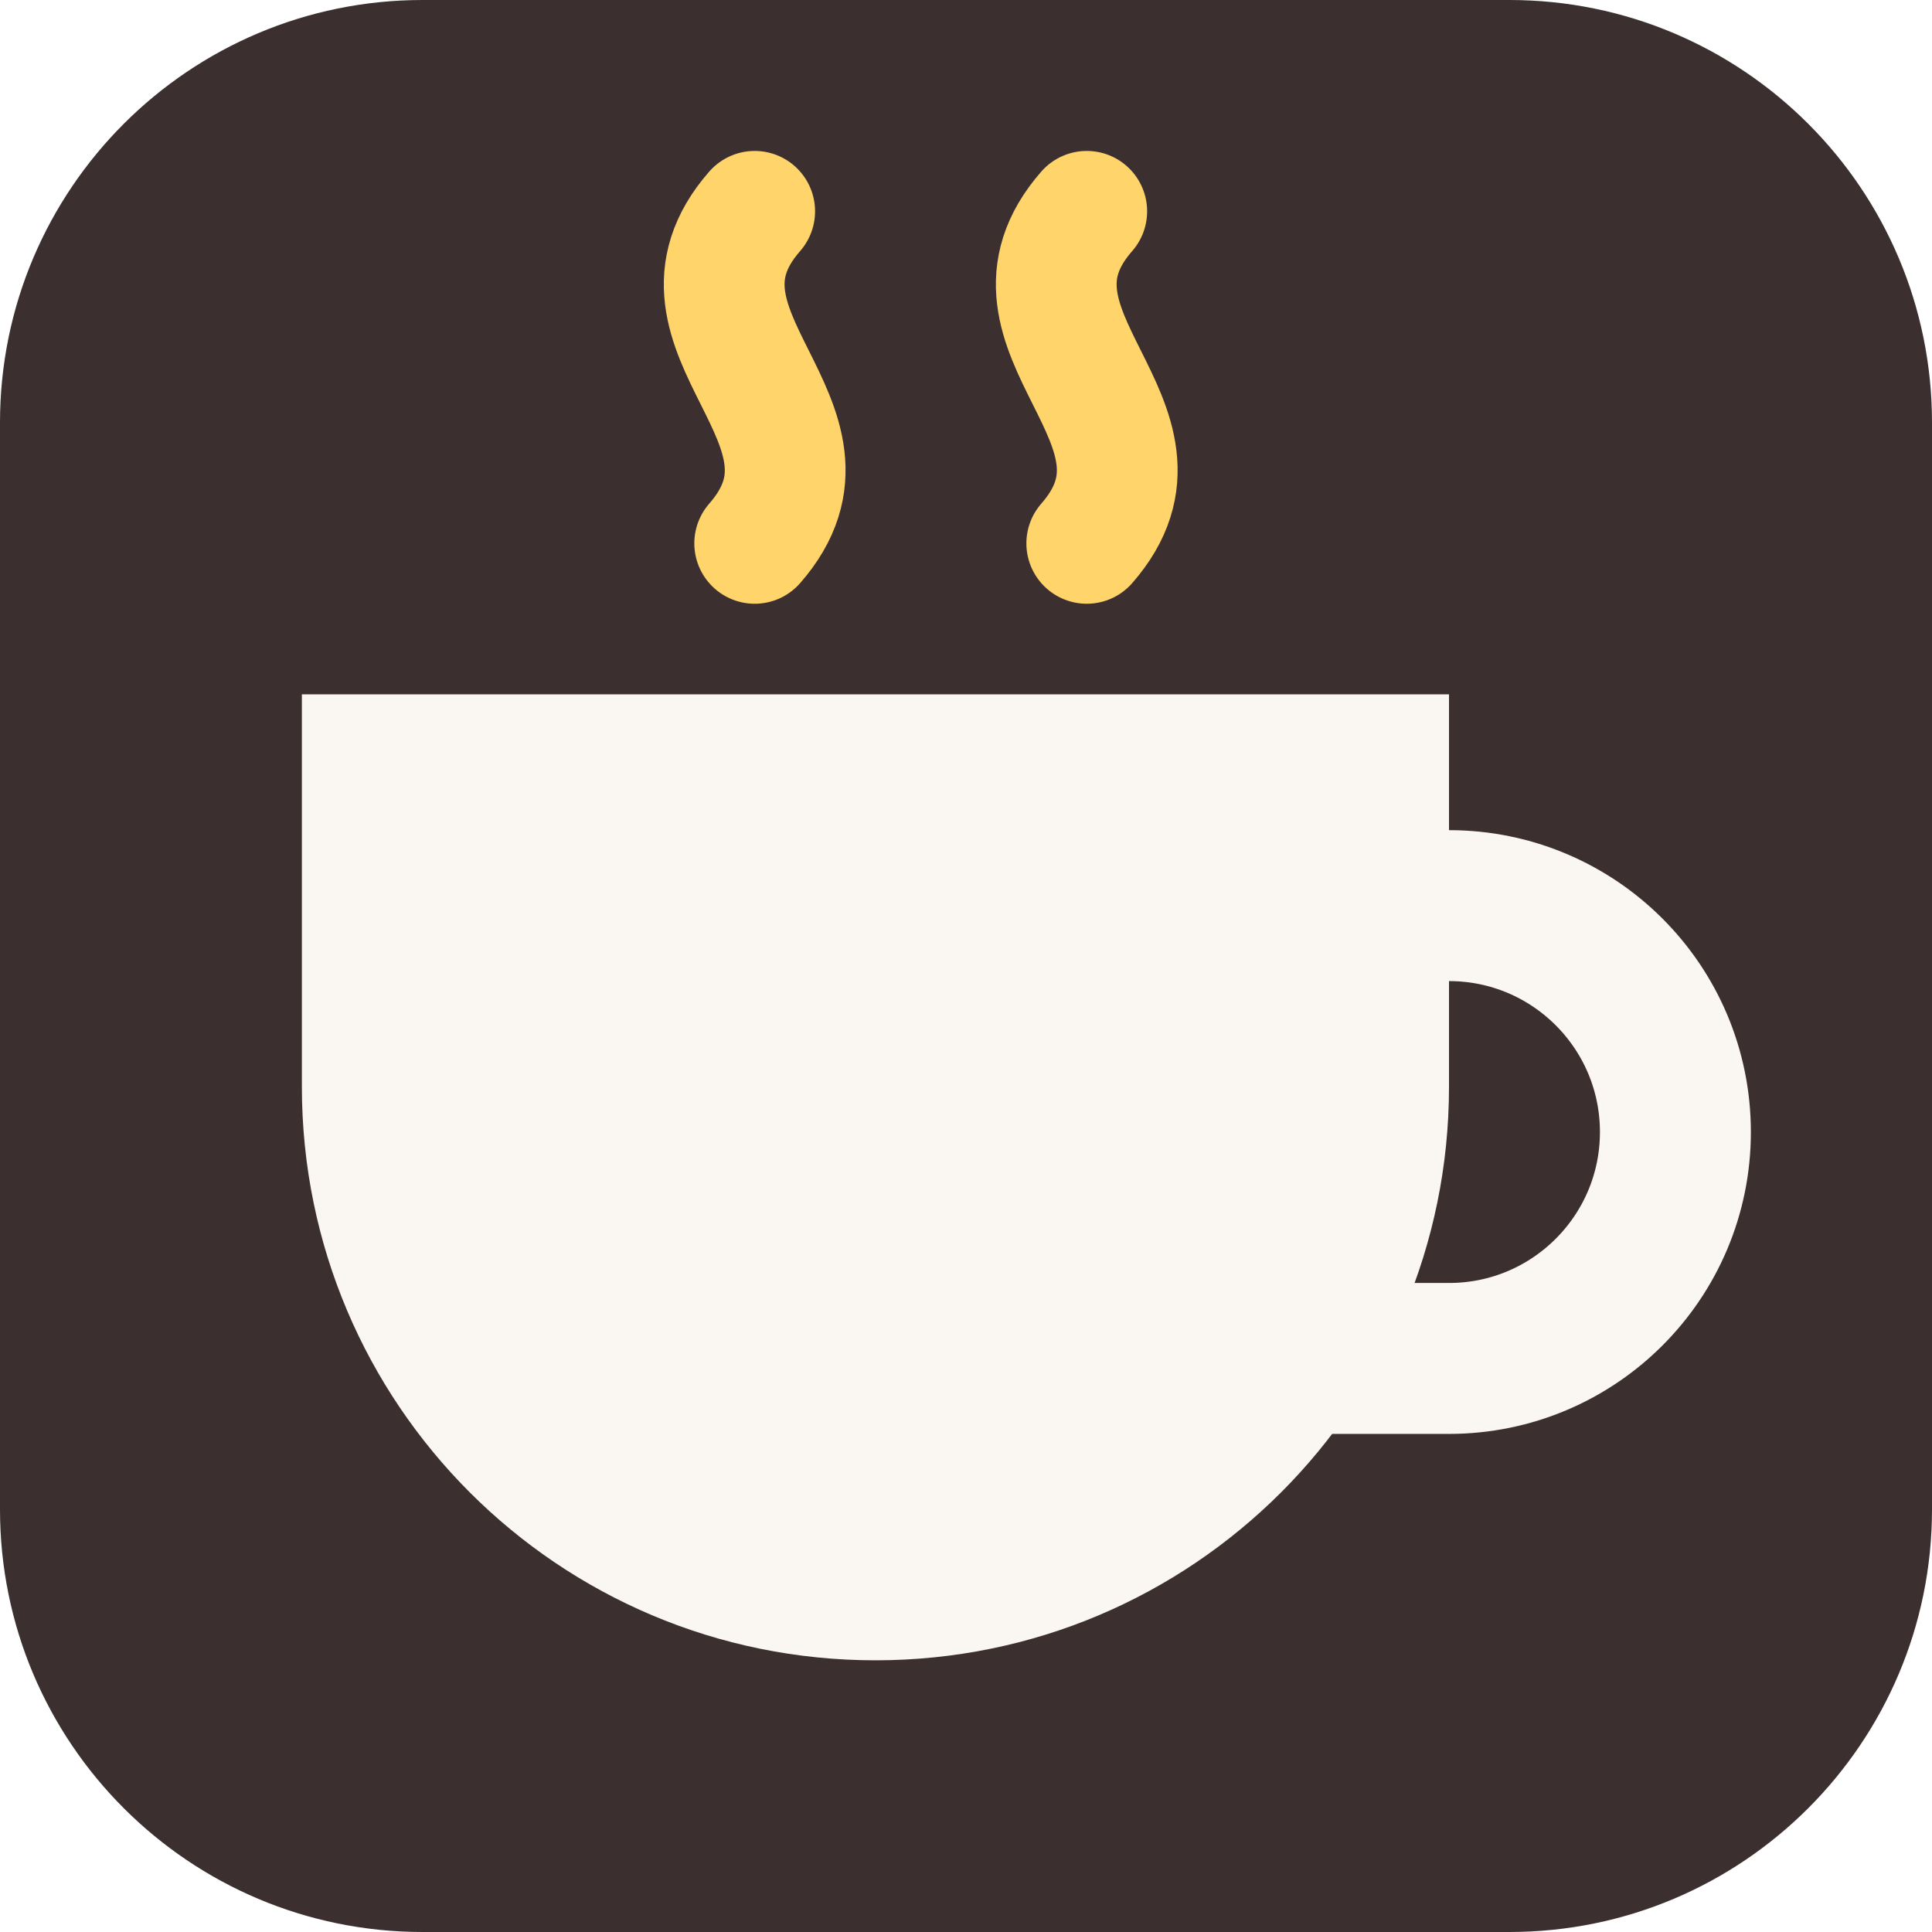
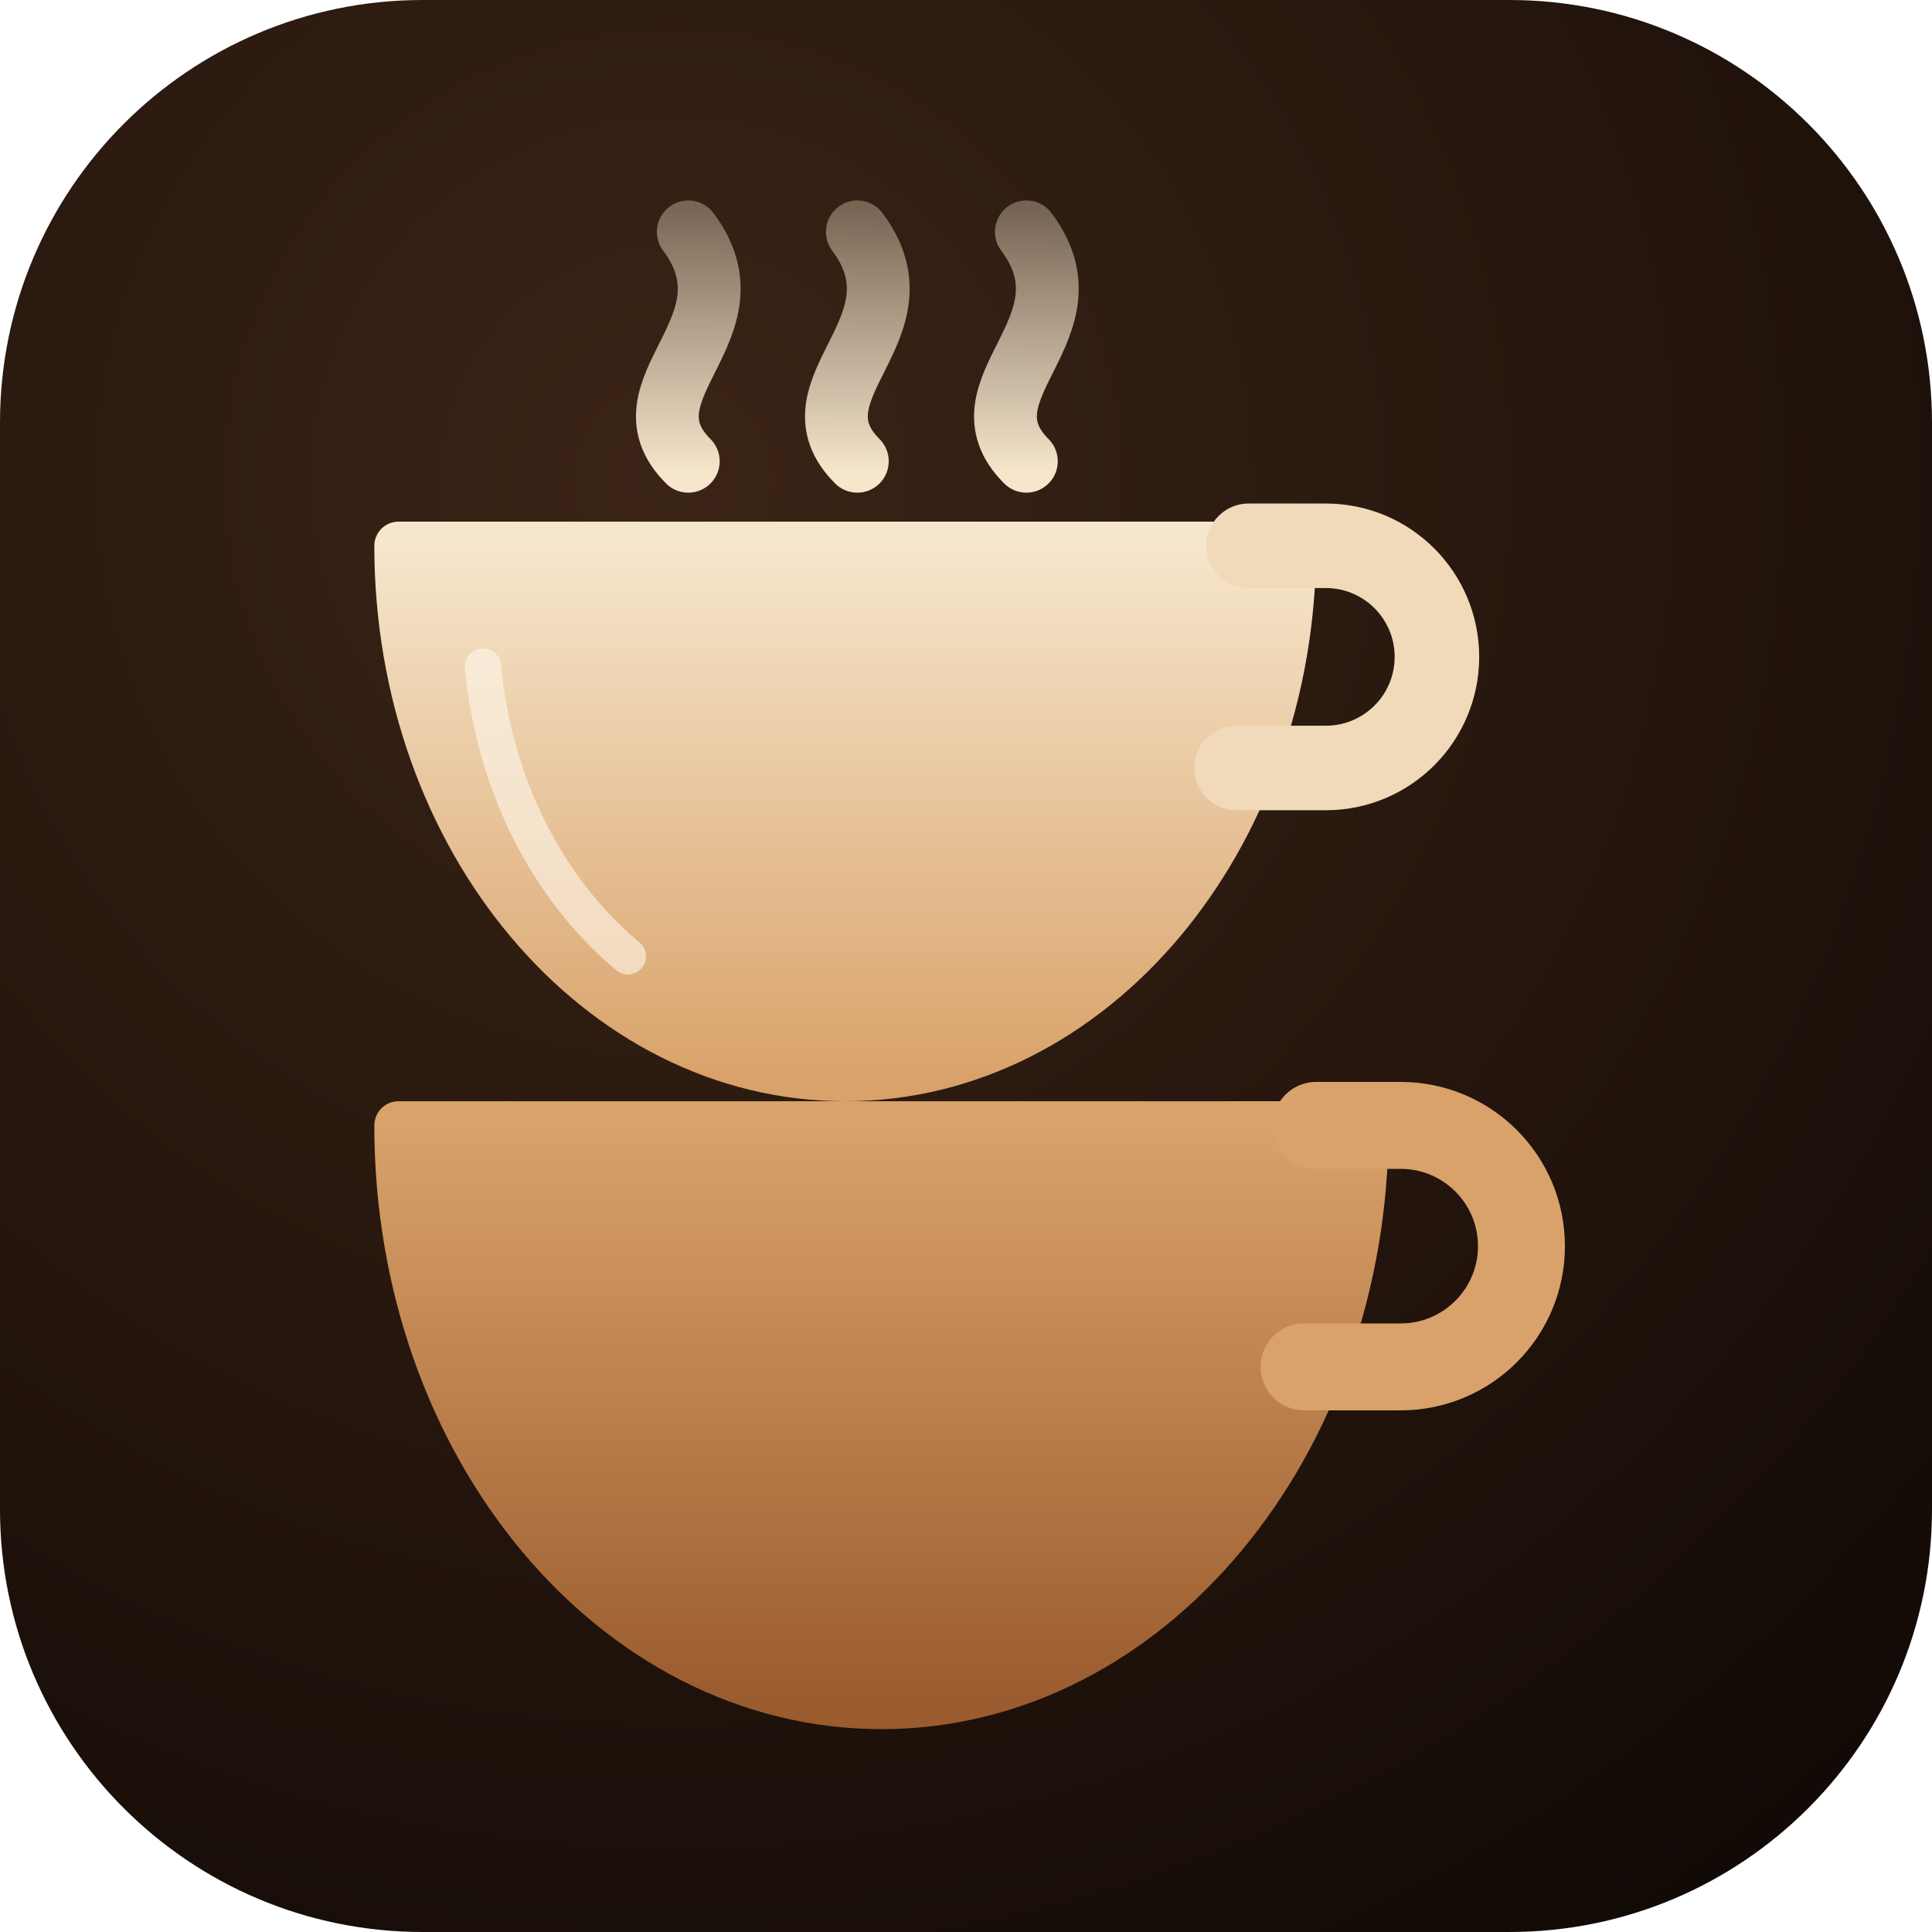
<svg xmlns="http://www.w3.org/2000/svg" viewBox="0 0 64 64">
-   <rect width="64" height="64" rx="14" fill="#3b2f2f" />
-   <path d="M25 7c-3.5 4 3.5 7 0 11M36 7c-3.5 4 3.5 7 0 11" fill="none" stroke="#ffd46b" stroke-width="4" stroke-linecap="round" />
-   <path d="M46 30h2a7.5 7.5 0 0 1 0 15h-5" fill="none" stroke="#faf7f2" stroke-width="5" />
-   <path d="M10 23h38v13c0 10.5-8.5 19-19 19S10 46.5 10 36z" fill="#faf7f2" />
+   <defs>
+     <radialGradient id="bg" cx="35%" cy="25%" r="90%">
+       <stop offset="0" stop-color="#3B2416" />
+       <stop offset="1" stop-color="#120A06" />
+     </radialGradient>
+     <linearGradient id="c1" gradientUnits="userSpaceOnUse" x1="0" y1="16" x2="0" y2="38">
+       <stop offset="0" stop-color="#F6E6CC" />
+       <stop offset="1" stop-color="#D9A26A" />
+     </linearGradient>
+     <linearGradient id="c2" gradientUnits="userSpaceOnUse" x1="0" y1="40" x2="0" y2="64">
+       <stop offset="0" stop-color="#D9A26A" />
+       <stop offset="1" stop-color="#9A5B2E" />
+     </linearGradient>
+     <linearGradient id="st" gradientUnits="userSpaceOnUse" x1="0" y1="13" x2="0" y2="2">
+       <stop offset="0" stop-color="#F6E6CC" />
+       <stop offset="1" stop-color="#F6E6CC" stop-opacity=".35" />
+     </linearGradient>
+   </defs>
+   <rect width="64" height="64" rx="14" fill="url(#bg)" />
+   <g stroke-linecap="round" stroke-linejoin="round" transform="translate(32 32) scale(.8) translate(-34.5 -33.4)">
+     <g fill="none" stroke="url(#st)" stroke-width="2.6">
+       <path d="M23 12.5C20 9.5 26 7 23 3" />
+       <path d="M30 12.5C27 9.5 33 7 30 3" />
+       <path d="M37 12.5C34 9.5 40 7 37 3" />
+     </g>
+     <path d="M11 16H48A18.5 22 0 0 1 11 16Z" fill="url(#c1)" stroke="url(#c1)" stroke-width="2" />
+     <path d="M46.2 16H49.4A4.6 4.6 0 0 1 49.4 25.2H45.7" fill="none" stroke="#F1DABA" stroke-width="3.5" />
+     <path d="M11 40H51A20 24 0 0 1 11 40Z" fill="url(#c2)" stroke="url(#c2)" stroke-width="2" />
+     <path d="M49 40H52.5A5 5 0 0 1 52.5 50H48.5" fill="none" stroke="#D9A26A" stroke-width="3.6" />
+     <path d="M14.5 21A14.5 17 0 0 0 20.5 33" fill="none" stroke="#FFF8EC" stroke-width="1.5" opacity=".6" />
+   </g>
</svg>
